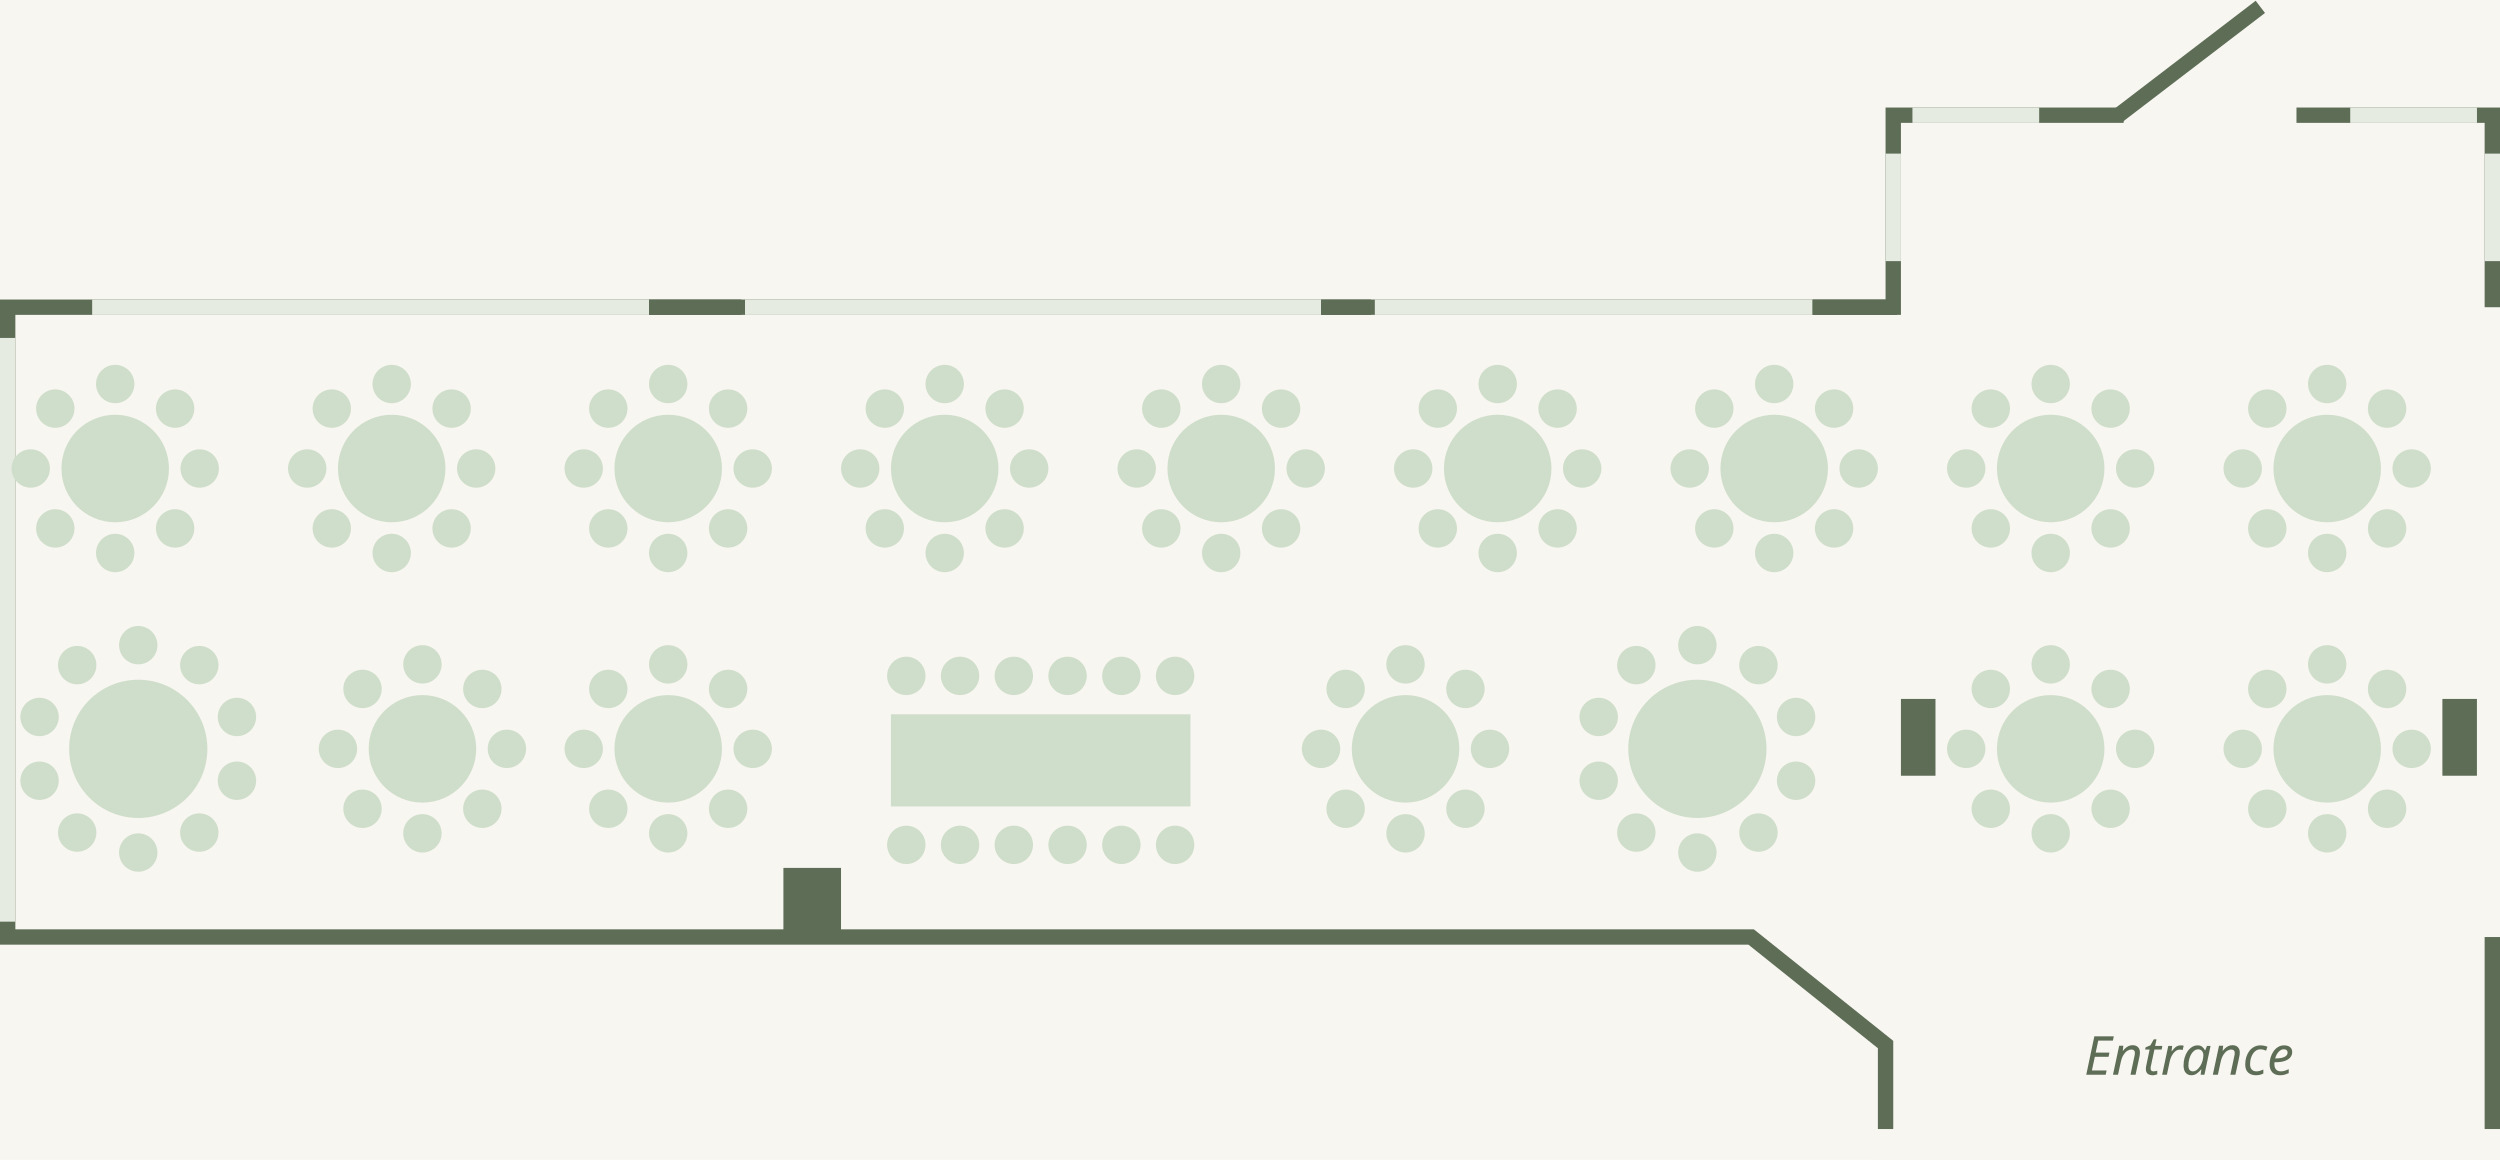
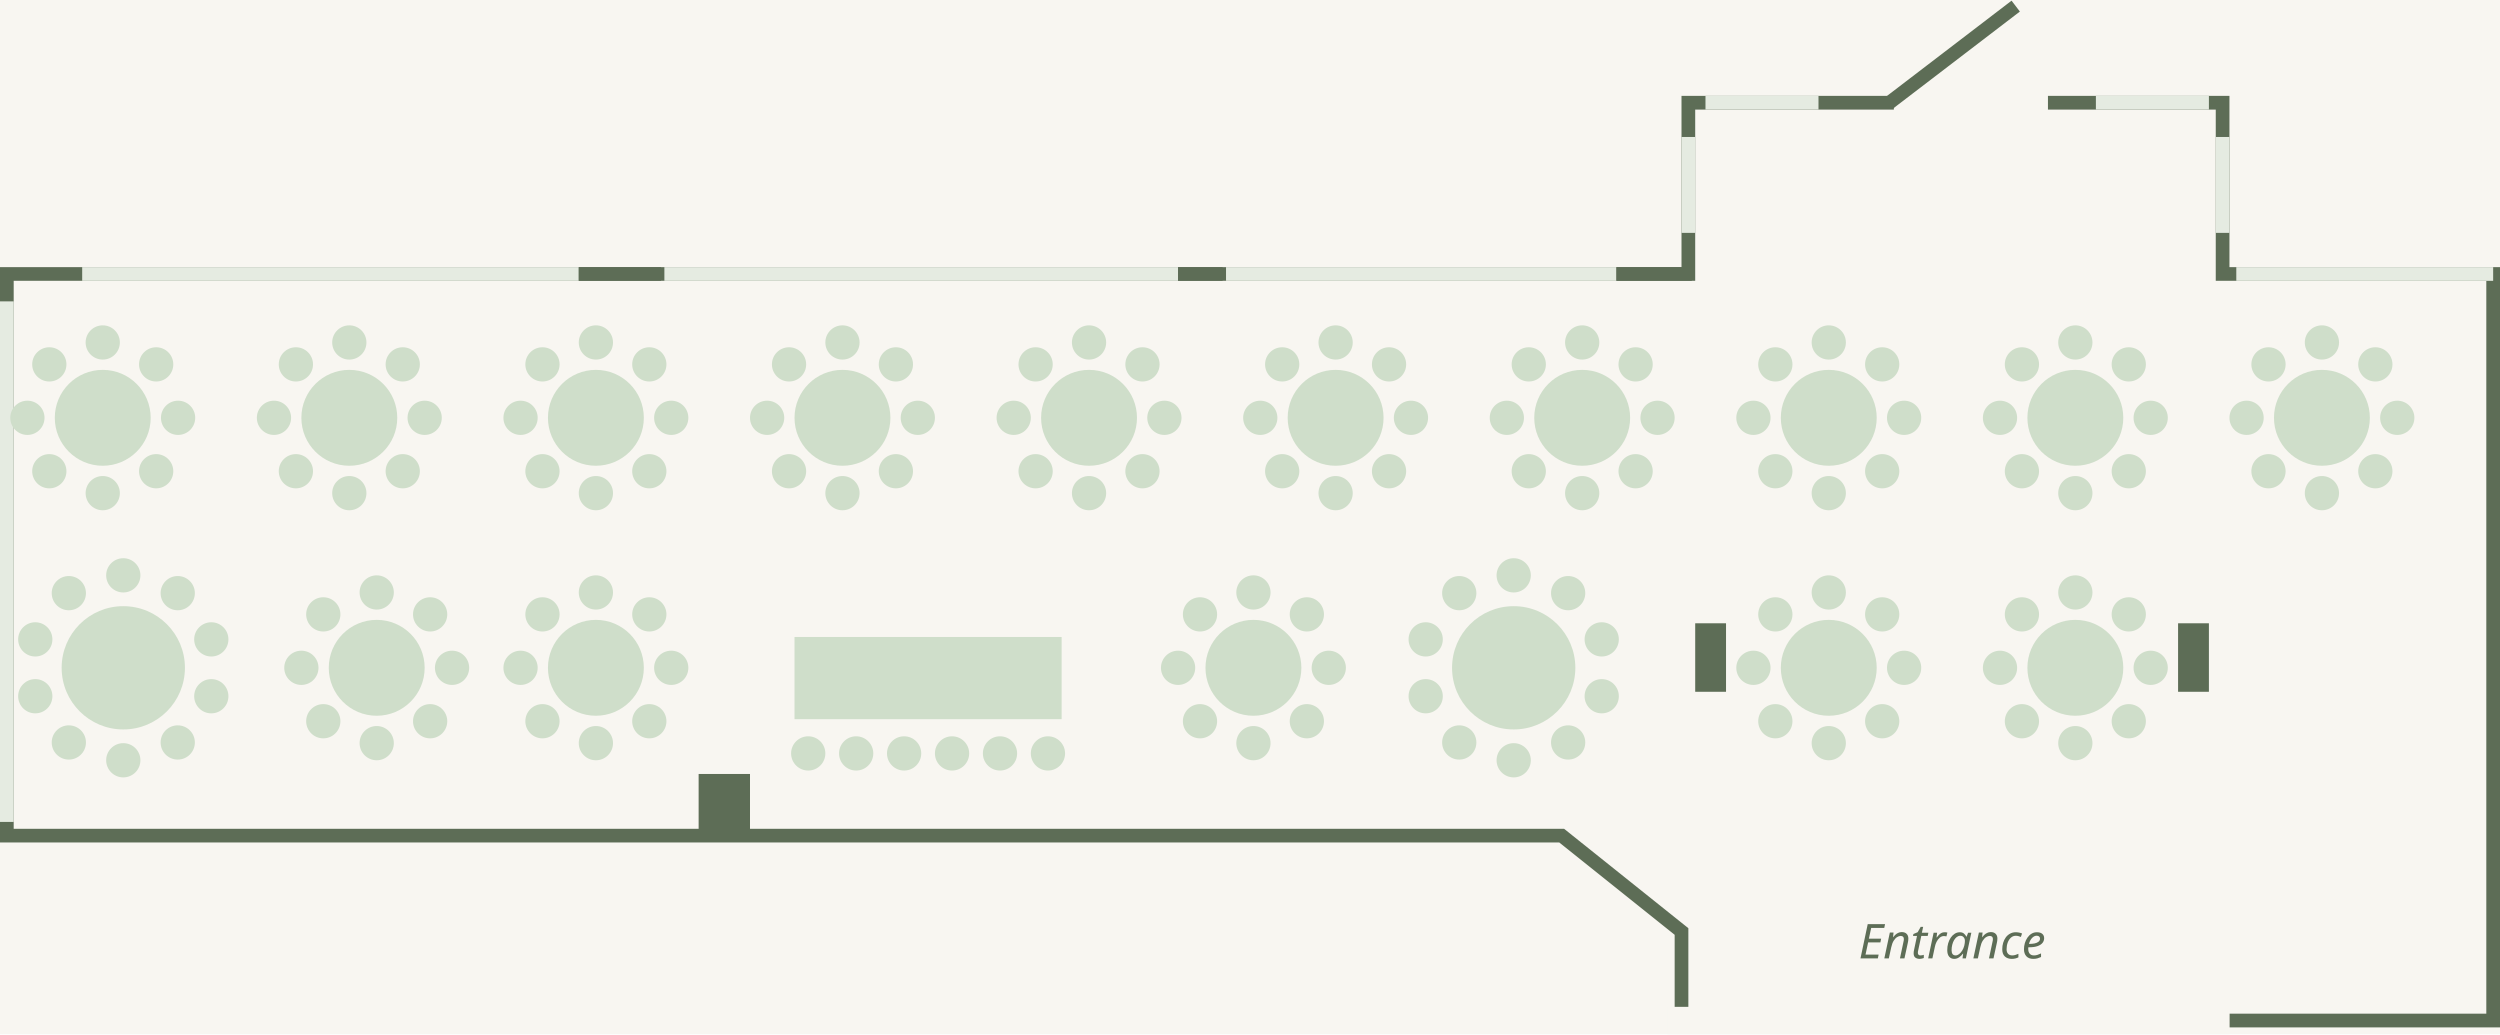
- <svg xmlns="http://www.w3.org/2000/svg" width="651" height="302" viewBox="0 0 651 302">
+ <svg xmlns="http://www.w3.org/2000/svg" width="730" height="302" viewBox="0 0 730 302">
  <rect width="100%" height="100%" fill="#F8F6F1" />
-   <path d="M 2,80 H 493 V 30 H 649 V 80 298 H 491 V 272 L 456,244 H 2 Z" fill="none" stroke="#5D6D56" stroke-width="4" stroke-linejoin="miter" />
+   <path d="M 2,80 H 493 V 30 H 649 V 80 H 728 V 298 H 491 V 272 L 456,244 H 2 Z" fill="none" stroke="#5D6D56" stroke-width="4" stroke-linejoin="miter" />
  <rect x="0" y="88" width="4" height="152" fill="#E5EBE1" />
  <rect x="24" y="78" width="145" height="4" fill="#E5EBE1" />
  <rect x="169" y="78" width="24" height="4" fill="#5D6D56" />
  <rect x="194" y="78" width="150" height="4" fill="#E5EBE1" />
  <rect x="344" y="78" width="13" height="4" fill="#5D6D56" />
  <rect x="358" y="78" width="114" height="4" fill="#E5EBE1" />
  <rect x="472" y="78" width="22" height="4" fill="#5D6D56" />
  <rect x="498" y="28" width="33" height="4" fill="#E5EBE1" />
  <rect x="553" y="27" width="45" height="6" fill="#F8F6F1" />
  <rect x="612" y="28" width="33" height="4" fill="#E5EBE1" />
  <rect x="647" y="40" width="4" height="28" fill="#E5EBE1" />
  <rect x="491" y="40" width="4" height="28" fill="#E5EBE1" />
+   <rect x="653" y="78" width="75" height="4" fill="#E5EBE1" />
  <rect x="204" y="226" width="15" height="17" fill="#5D6D56" />
  <rect x="495" y="182" width="9" height="20" fill="#5D6D56" />
  <rect x="636" y="182" width="9" height="20" fill="#5D6D56" />
  <line x1="553" y1="29" x2="587" y2="3" stroke="#5D6D56" stroke-width="4" stroke-linecap="square" />
  <g class="round-table" id="top-round-table-1">
    <circle id="table-1-seat-1" cx="30.0" cy="100.0" r="5" fill="#CFDECA" stroke="none" stroke-width="0" />
    <circle id="table-1-seat-2" cx="45.6" cy="106.4" r="5" fill="#CFDECA" stroke="none" stroke-width="0" />
    <circle id="table-1-seat-3" cx="52.0" cy="122.0" r="5" fill="#CFDECA" stroke="none" stroke-width="0" />
    <circle id="table-1-seat-4" cx="45.6" cy="137.6" r="5" fill="#CFDECA" stroke="none" stroke-width="0" />
    <circle id="table-1-seat-5" cx="30.0" cy="144.0" r="5" fill="#CFDECA" stroke="none" stroke-width="0" />
    <circle id="table-1-seat-6" cx="14.4" cy="137.6" r="5" fill="#CFDECA" stroke="none" stroke-width="0" />
    <circle id="table-1-seat-7" cx="8.0" cy="122.0" r="5" fill="#CFDECA" stroke="none" stroke-width="0" />
    <circle id="table-1-seat-8" cx="14.4" cy="106.4" r="5" fill="#CFDECA" stroke="none" stroke-width="0" />
    <circle cx="30.0" cy="122.0" r="14" fill="#CFDECA" stroke="none" stroke-width="0" />
  </g>
-   <g class="round-table" id="top-round-table-2">
-     <circle id="table-2-seat-1" cx="102" cy="100" r="5" fill="#CFDECA" stroke="none" stroke-width="0" />
-     <circle id="table-2-seat-2" cx="117.6" cy="106.4" r="5" fill="#CFDECA" stroke="none" stroke-width="0" />
-     <circle id="table-2-seat-3" cx="124" cy="122" r="5" fill="#CFDECA" stroke="none" stroke-width="0" />
-     <circle id="table-2-seat-4" cx="117.6" cy="137.6" r="5" fill="#CFDECA" stroke="none" stroke-width="0" />
-     <circle id="table-2-seat-5" cx="102" cy="144" r="5" fill="#CFDECA" stroke="none" stroke-width="0" />
-     <circle id="table-2-seat-6" cx="86.4" cy="137.6" r="5" fill="#CFDECA" stroke="none" stroke-width="0" />
-     <circle id="table-2-seat-7" cx="80" cy="122" r="5" fill="#CFDECA" stroke="none" stroke-width="0" />
-     <circle id="table-2-seat-8" cx="86.4" cy="106.4" r="5" fill="#CFDECA" stroke="none" stroke-width="0" />
+   <g class="round-table" id="top-round-table-3">
+     <circle id="table-3-seat-1" cx="102" cy="100" r="5" fill="#CFDECA" stroke="none" stroke-width="0" />
+     <circle id="table-3-seat-2" cx="117.6" cy="106.4" r="5" fill="#CFDECA" stroke="none" stroke-width="0" />
+     <circle id="table-3-seat-3" cx="124" cy="122" r="5" fill="#CFDECA" stroke="none" stroke-width="0" />
+     <circle id="table-3-seat-4" cx="117.6" cy="137.6" r="5" fill="#CFDECA" stroke="none" stroke-width="0" />
+     <circle id="table-3-seat-5" cx="102" cy="144" r="5" fill="#CFDECA" stroke="none" stroke-width="0" />
+     <circle id="table-3-seat-6" cx="86.4" cy="137.6" r="5" fill="#CFDECA" stroke="none" stroke-width="0" />
+     <circle id="table-3-seat-7" cx="80" cy="122" r="5" fill="#CFDECA" stroke="none" stroke-width="0" />
+     <circle id="table-3-seat-8" cx="86.4" cy="106.4" r="5" fill="#CFDECA" stroke="none" stroke-width="0" />
    <circle cx="102" cy="122" r="14" fill="#CFDECA" stroke="none" stroke-width="0" />
  </g>
-   <g class="round-table" id="top-round-table-3">
-     <circle id="table-3-seat-1" cx="174" cy="100" r="5" fill="#CFDECA" stroke="none" stroke-width="0" />
-     <circle id="table-3-seat-2" cx="189.6" cy="106.4" r="5" fill="#CFDECA" stroke="none" stroke-width="0" />
-     <circle id="table-3-seat-3" cx="196" cy="122" r="5" fill="#CFDECA" stroke="none" stroke-width="0" />
-     <circle id="table-3-seat-4" cx="189.6" cy="137.6" r="5" fill="#CFDECA" stroke="none" stroke-width="0" />
-     <circle id="table-3-seat-5" cx="174" cy="144" r="5" fill="#CFDECA" stroke="none" stroke-width="0" />
-     <circle id="table-3-seat-6" cx="158.4" cy="137.6" r="5" fill="#CFDECA" stroke="none" stroke-width="0" />
-     <circle id="table-3-seat-7" cx="152" cy="122" r="5" fill="#CFDECA" stroke="none" stroke-width="0" />
-     <circle id="table-3-seat-8" cx="158.4" cy="106.4" r="5" fill="#CFDECA" stroke="none" stroke-width="0" />
+   <g class="round-table" id="top-round-table-5">
+     <circle id="table-5-seat-1" cx="174" cy="100" r="5" fill="#CFDECA" stroke="none" stroke-width="0" />
+     <circle id="table-5-seat-2" cx="189.6" cy="106.4" r="5" fill="#CFDECA" stroke="none" stroke-width="0" />
+     <circle id="table-5-seat-3" cx="196" cy="122" r="5" fill="#CFDECA" stroke="none" stroke-width="0" />
+     <circle id="table-5-seat-4" cx="189.6" cy="137.6" r="5" fill="#CFDECA" stroke="none" stroke-width="0" />
+     <circle id="table-5-seat-5" cx="174" cy="144" r="5" fill="#CFDECA" stroke="none" stroke-width="0" />
+     <circle id="table-5-seat-6" cx="158.4" cy="137.6" r="5" fill="#CFDECA" stroke="none" stroke-width="0" />
+     <circle id="table-5-seat-7" cx="152" cy="122" r="5" fill="#CFDECA" stroke="none" stroke-width="0" />
+     <circle id="table-5-seat-8" cx="158.4" cy="106.4" r="5" fill="#CFDECA" stroke="none" stroke-width="0" />
    <circle cx="174" cy="122" r="14" fill="#CFDECA" stroke="none" stroke-width="0" />
  </g>
-   <g class="round-table" id="top-round-table-4">
-     <circle id="table-4-seat-1" cx="246" cy="100" r="5" fill="#CFDECA" stroke="none" stroke-width="0" />
-     <circle id="table-4-seat-2" cx="261.6" cy="106.4" r="5" fill="#CFDECA" stroke="none" stroke-width="0" />
-     <circle id="table-4-seat-3" cx="268" cy="122" r="5" fill="#CFDECA" stroke="none" stroke-width="0" />
-     <circle id="table-4-seat-4" cx="261.6" cy="137.6" r="5" fill="#CFDECA" stroke="none" stroke-width="0" />
-     <circle id="table-4-seat-5" cx="246" cy="144" r="5" fill="#CFDECA" stroke="none" stroke-width="0" />
-     <circle id="table-4-seat-6" cx="230.4" cy="137.6" r="5" fill="#CFDECA" stroke="none" stroke-width="0" />
-     <circle id="table-4-seat-7" cx="224" cy="122" r="5" fill="#CFDECA" stroke="none" stroke-width="0" />
-     <circle id="table-4-seat-8" cx="230.4" cy="106.4" r="5" fill="#CFDECA" stroke="none" stroke-width="0" />
+   <g class="round-table" id="top-round-table-7">
+     <circle id="table-7-seat-1" cx="246" cy="100" r="5" fill="#CFDECA" stroke="none" stroke-width="0" />
+     <circle id="table-7-seat-2" cx="261.6" cy="106.4" r="5" fill="#CFDECA" stroke="none" stroke-width="0" />
+     <circle id="table-7-seat-3" cx="268" cy="122" r="5" fill="#CFDECA" stroke="none" stroke-width="0" />
+     <circle id="table-7-seat-4" cx="261.6" cy="137.6" r="5" fill="#CFDECA" stroke="none" stroke-width="0" />
+     <circle id="table-7-seat-5" cx="246" cy="144" r="5" fill="#CFDECA" stroke="none" stroke-width="0" />
+     <circle id="table-7-seat-6" cx="230.4" cy="137.6" r="5" fill="#CFDECA" stroke="none" stroke-width="0" />
+     <circle id="table-7-seat-7" cx="224" cy="122" r="5" fill="#CFDECA" stroke="none" stroke-width="0" />
+     <circle id="table-7-seat-8" cx="230.4" cy="106.4" r="5" fill="#CFDECA" stroke="none" stroke-width="0" />
    <circle cx="246" cy="122" r="14" fill="#CFDECA" stroke="none" stroke-width="0" />
  </g>
-   <g class="round-table" id="top-round-table-5">
-     <circle id="table-5-seat-1" cx="318" cy="100" r="5" fill="#CFDECA" stroke="none" stroke-width="0" />
-     <circle id="table-5-seat-2" cx="333.6" cy="106.4" r="5" fill="#CFDECA" stroke="none" stroke-width="0" />
-     <circle id="table-5-seat-3" cx="340" cy="122" r="5" fill="#CFDECA" stroke="none" stroke-width="0" />
-     <circle id="table-5-seat-4" cx="333.6" cy="137.6" r="5" fill="#CFDECA" stroke="none" stroke-width="0" />
-     <circle id="table-5-seat-5" cx="318" cy="144" r="5" fill="#CFDECA" stroke="none" stroke-width="0" />
-     <circle id="table-5-seat-6" cx="302.4" cy="137.6" r="5" fill="#CFDECA" stroke="none" stroke-width="0" />
-     <circle id="table-5-seat-7" cx="296" cy="122" r="5" fill="#CFDECA" stroke="none" stroke-width="0" />
-     <circle id="table-5-seat-8" cx="302.4" cy="106.4" r="5" fill="#CFDECA" stroke="none" stroke-width="0" />
+   <g class="round-table" id="top-round-table-8">
+     <circle id="table-8-seat-1" cx="318" cy="100" r="5" fill="#CFDECA" stroke="none" stroke-width="0" />
+     <circle id="table-8-seat-2" cx="333.6" cy="106.4" r="5" fill="#CFDECA" stroke="none" stroke-width="0" />
+     <circle id="table-8-seat-3" cx="340" cy="122" r="5" fill="#CFDECA" stroke="none" stroke-width="0" />
+     <circle id="table-8-seat-4" cx="333.6" cy="137.6" r="5" fill="#CFDECA" stroke="none" stroke-width="0" />
+     <circle id="table-8-seat-5" cx="318" cy="144" r="5" fill="#CFDECA" stroke="none" stroke-width="0" />
+     <circle id="table-8-seat-6" cx="302.4" cy="137.6" r="5" fill="#CFDECA" stroke="none" stroke-width="0" />
+     <circle id="table-8-seat-7" cx="296" cy="122" r="5" fill="#CFDECA" stroke="none" stroke-width="0" />
+     <circle id="table-8-seat-8" cx="302.4" cy="106.4" r="5" fill="#CFDECA" stroke="none" stroke-width="0" />
    <circle cx="318" cy="122" r="14" fill="#CFDECA" stroke="none" stroke-width="0" />
  </g>
-   <g class="round-table" id="top-round-table-6">
-     <circle id="table-6-seat-1" cx="390" cy="100" r="5" fill="#CFDECA" stroke="none" stroke-width="0" />
-     <circle id="table-6-seat-2" cx="405.6" cy="106.4" r="5" fill="#CFDECA" stroke="none" stroke-width="0" />
-     <circle id="table-6-seat-3" cx="412" cy="122" r="5" fill="#CFDECA" stroke="none" stroke-width="0" />
-     <circle id="table-6-seat-4" cx="405.6" cy="137.6" r="5" fill="#CFDECA" stroke="none" stroke-width="0" />
-     <circle id="table-6-seat-5" cx="390" cy="144" r="5" fill="#CFDECA" stroke="none" stroke-width="0" />
-     <circle id="table-6-seat-6" cx="374.4" cy="137.6" r="5" fill="#CFDECA" stroke="none" stroke-width="0" />
-     <circle id="table-6-seat-7" cx="368" cy="122" r="5" fill="#CFDECA" stroke="none" stroke-width="0" />
-     <circle id="table-6-seat-8" cx="374.4" cy="106.4" r="5" fill="#CFDECA" stroke="none" stroke-width="0" />
+   <g class="round-table" id="top-round-table-10">
+     <circle id="table-10-seat-1" cx="390" cy="100" r="5" fill="#CFDECA" stroke="none" stroke-width="0" />
+     <circle id="table-10-seat-2" cx="405.6" cy="106.4" r="5" fill="#CFDECA" stroke="none" stroke-width="0" />
+     <circle id="table-10-seat-3" cx="412" cy="122" r="5" fill="#CFDECA" stroke="none" stroke-width="0" />
+     <circle id="table-10-seat-4" cx="405.6" cy="137.6" r="5" fill="#CFDECA" stroke="none" stroke-width="0" />
+     <circle id="table-10-seat-5" cx="390" cy="144" r="5" fill="#CFDECA" stroke="none" stroke-width="0" />
+     <circle id="table-10-seat-6" cx="374.4" cy="137.6" r="5" fill="#CFDECA" stroke="none" stroke-width="0" />
+     <circle id="table-10-seat-7" cx="368" cy="122" r="5" fill="#CFDECA" stroke="none" stroke-width="0" />
+     <circle id="table-10-seat-8" cx="374.4" cy="106.4" r="5" fill="#CFDECA" stroke="none" stroke-width="0" />
    <circle cx="390" cy="122" r="14" fill="#CFDECA" stroke="none" stroke-width="0" />
  </g>
-   <g class="round-table" id="top-round-table-7">
-     <circle id="table-7-seat-1" cx="462" cy="100" r="5" fill="#CFDECA" stroke="none" stroke-width="0" />
-     <circle id="table-7-seat-2" cx="477.6" cy="106.4" r="5" fill="#CFDECA" stroke="none" stroke-width="0" />
-     <circle id="table-7-seat-3" cx="484" cy="122" r="5" fill="#CFDECA" stroke="none" stroke-width="0" />
-     <circle id="table-7-seat-4" cx="477.6" cy="137.6" r="5" fill="#CFDECA" stroke="none" stroke-width="0" />
-     <circle id="table-7-seat-5" cx="462" cy="144" r="5" fill="#CFDECA" stroke="none" stroke-width="0" />
-     <circle id="table-7-seat-6" cx="446.4" cy="137.6" r="5" fill="#CFDECA" stroke="none" stroke-width="0" />
-     <circle id="table-7-seat-7" cx="440" cy="122" r="5" fill="#CFDECA" stroke="none" stroke-width="0" />
-     <circle id="table-7-seat-8" cx="446.4" cy="106.4" r="5" fill="#CFDECA" stroke="none" stroke-width="0" />
+   <g class="round-table" id="top-round-table-12">
+     <circle id="table-12-seat-1" cx="462" cy="100" r="5" fill="#CFDECA" stroke="none" stroke-width="0" />
+     <circle id="table-12-seat-2" cx="477.6" cy="106.4" r="5" fill="#CFDECA" stroke="none" stroke-width="0" />
+     <circle id="table-12-seat-3" cx="484" cy="122" r="5" fill="#CFDECA" stroke="none" stroke-width="0" />
+     <circle id="table-12-seat-4" cx="477.6" cy="137.6" r="5" fill="#CFDECA" stroke="none" stroke-width="0" />
+     <circle id="table-12-seat-5" cx="462" cy="144" r="5" fill="#CFDECA" stroke="none" stroke-width="0" />
+     <circle id="table-12-seat-6" cx="446.4" cy="137.6" r="5" fill="#CFDECA" stroke="none" stroke-width="0" />
+     <circle id="table-12-seat-7" cx="440" cy="122" r="5" fill="#CFDECA" stroke="none" stroke-width="0" />
+     <circle id="table-12-seat-8" cx="446.4" cy="106.4" r="5" fill="#CFDECA" stroke="none" stroke-width="0" />
    <circle cx="462" cy="122" r="14" fill="#CFDECA" stroke="none" stroke-width="0" />
  </g>
-   <g class="round-table" id="top-round-table-8">
-     <circle id="table-8-seat-1" cx="534" cy="100" r="5" fill="#CFDECA" stroke="none" stroke-width="0" />
-     <circle id="table-8-seat-2" cx="549.6" cy="106.4" r="5" fill="#CFDECA" stroke="none" stroke-width="0" />
-     <circle id="table-8-seat-3" cx="556" cy="122" r="5" fill="#CFDECA" stroke="none" stroke-width="0" />
-     <circle id="table-8-seat-4" cx="549.6" cy="137.6" r="5" fill="#CFDECA" stroke="none" stroke-width="0" />
-     <circle id="table-8-seat-5" cx="534" cy="144" r="5" fill="#CFDECA" stroke="none" stroke-width="0" />
-     <circle id="table-8-seat-6" cx="518.4" cy="137.6" r="5" fill="#CFDECA" stroke="none" stroke-width="0" />
-     <circle id="table-8-seat-7" cx="512" cy="122" r="5" fill="#CFDECA" stroke="none" stroke-width="0" />
-     <circle id="table-8-seat-8" cx="518.4" cy="106.4" r="5" fill="#CFDECA" stroke="none" stroke-width="0" />
+   <g class="round-table" id="top-round-table-14">
+     <circle id="table-14-seat-1" cx="534" cy="100" r="5" fill="#CFDECA" stroke="none" stroke-width="0" />
+     <circle id="table-14-seat-2" cx="549.6" cy="106.4" r="5" fill="#CFDECA" stroke="none" stroke-width="0" />
+     <circle id="table-14-seat-3" cx="556" cy="122" r="5" fill="#CFDECA" stroke="none" stroke-width="0" />
+     <circle id="table-14-seat-4" cx="549.6" cy="137.6" r="5" fill="#CFDECA" stroke="none" stroke-width="0" />
+     <circle id="table-14-seat-5" cx="534" cy="144" r="5" fill="#CFDECA" stroke="none" stroke-width="0" />
+     <circle id="table-14-seat-6" cx="518.4" cy="137.6" r="5" fill="#CFDECA" stroke="none" stroke-width="0" />
+     <circle id="table-14-seat-7" cx="512" cy="122" r="5" fill="#CFDECA" stroke="none" stroke-width="0" />
+     <circle id="table-14-seat-8" cx="518.4" cy="106.4" r="5" fill="#CFDECA" stroke="none" stroke-width="0" />
    <circle cx="534" cy="122" r="14" fill="#CFDECA" stroke="none" stroke-width="0" />
  </g>
-   <g class="round-table" id="top-round-table-9">
-     <circle id="table-9-seat-1" cx="606" cy="100" r="5" fill="#CFDECA" stroke="none" stroke-width="0" />
-     <circle id="table-9-seat-2" cx="621.6" cy="106.4" r="5" fill="#CFDECA" stroke="none" stroke-width="0" />
-     <circle id="table-9-seat-3" cx="628" cy="122" r="5" fill="#CFDECA" stroke="none" stroke-width="0" />
-     <circle id="table-9-seat-4" cx="621.6" cy="137.6" r="5" fill="#CFDECA" stroke="none" stroke-width="0" />
-     <circle id="table-9-seat-5" cx="606" cy="144" r="5" fill="#CFDECA" stroke="none" stroke-width="0" />
-     <circle id="table-9-seat-6" cx="590.4" cy="137.6" r="5" fill="#CFDECA" stroke="none" stroke-width="0" />
-     <circle id="table-9-seat-7" cx="584" cy="122" r="5" fill="#CFDECA" stroke="none" stroke-width="0" />
-     <circle id="table-9-seat-8" cx="590.4" cy="106.4" r="5" fill="#CFDECA" stroke="none" stroke-width="0" />
+   <g class="round-table" id="top-round-table-16">
+     <circle id="table-16-seat-1" cx="606" cy="100" r="5" fill="#CFDECA" stroke="none" stroke-width="0" />
+     <circle id="table-16-seat-2" cx="621.6" cy="106.4" r="5" fill="#CFDECA" stroke="none" stroke-width="0" />
+     <circle id="table-16-seat-3" cx="628" cy="122" r="5" fill="#CFDECA" stroke="none" stroke-width="0" />
+     <circle id="table-16-seat-4" cx="621.6" cy="137.6" r="5" fill="#CFDECA" stroke="none" stroke-width="0" />
+     <circle id="table-16-seat-5" cx="606" cy="144" r="5" fill="#CFDECA" stroke="none" stroke-width="0" />
+     <circle id="table-16-seat-6" cx="590.4" cy="137.6" r="5" fill="#CFDECA" stroke="none" stroke-width="0" />
+     <circle id="table-16-seat-7" cx="584" cy="122" r="5" fill="#CFDECA" stroke="none" stroke-width="0" />
+     <circle id="table-16-seat-8" cx="590.4" cy="106.4" r="5" fill="#CFDECA" stroke="none" stroke-width="0" />
    <circle cx="606" cy="122" r="14" fill="#CFDECA" stroke="none" stroke-width="0" />
  </g>
-   <g class="round-table" id="bottom-large-round-table-1">
-     <circle id="table-10-seat-1" cx="36" cy="168" r="5" fill="#CFDECA" stroke="none" stroke-width="0" />
-     <circle id="table-10-seat-2" cx="51.9" cy="173.2" r="5" fill="#CFDECA" stroke="none" stroke-width="0" />
-     <circle id="table-10-seat-3" cx="61.7" cy="186.7" r="5" fill="#CFDECA" stroke="none" stroke-width="0" />
-     <circle id="table-10-seat-4" cx="61.7" cy="203.3" r="5" fill="#CFDECA" stroke="none" stroke-width="0" />
-     <circle id="table-10-seat-5" cx="51.9" cy="216.8" r="5" fill="#CFDECA" stroke="none" stroke-width="0" />
-     <circle id="table-10-seat-6" cx="36" cy="222" r="5" fill="#CFDECA" stroke="none" stroke-width="0" />
-     <circle id="table-10-seat-7" cx="20.1" cy="216.8" r="5" fill="#CFDECA" stroke="none" stroke-width="0" />
-     <circle id="table-10-seat-8" cx="10.3" cy="203.3" r="5" fill="#CFDECA" stroke="none" stroke-width="0" />
-     <circle id="table-10-seat-9" cx="10.3" cy="186.7" r="5" fill="#CFDECA" stroke="none" stroke-width="0" />
-     <circle id="table-10-seat-10" cx="20.1" cy="173.2" r="5" fill="#CFDECA" stroke="none" stroke-width="0" />
+   <g class="round-table" id="top-round-table-17">
+     <circle id="table-17-seat-1" cx="678" cy="100" r="5" fill="#CFDECA" stroke="none" stroke-width="0" />
+     <circle id="table-17-seat-2" cx="693.6" cy="106.4" r="5" fill="#CFDECA" stroke="none" stroke-width="0" />
+     <circle id="table-17-seat-3" cx="700" cy="122" r="5" fill="#CFDECA" stroke="none" stroke-width="0" />
+     <circle id="table-17-seat-4" cx="693.6" cy="137.6" r="5" fill="#CFDECA" stroke="none" stroke-width="0" />
+     <circle id="table-17-seat-5" cx="678" cy="144" r="5" fill="#CFDECA" stroke="none" stroke-width="0" />
+     <circle id="table-17-seat-6" cx="662.4" cy="137.6" r="5" fill="#CFDECA" stroke="none" stroke-width="0" />
+     <circle id="table-17-seat-7" cx="656" cy="122" r="5" fill="#CFDECA" stroke="none" stroke-width="0" />
+     <circle id="table-17-seat-8" cx="662.4" cy="106.4" r="5" fill="#CFDECA" stroke="none" stroke-width="0" />
+     <circle cx="678" cy="122" r="14" fill="#CFDECA" stroke="none" stroke-width="0" />
+   </g>
+   <g class="round-table" id="bottom-large-round-table-2">
+     <circle id="table-2-seat-1" cx="36" cy="168" r="5" fill="#CFDECA" stroke="none" stroke-width="0" />
+     <circle id="table-2-seat-2" cx="51.9" cy="173.2" r="5" fill="#CFDECA" stroke="none" stroke-width="0" />
+     <circle id="table-2-seat-3" cx="61.7" cy="186.7" r="5" fill="#CFDECA" stroke="none" stroke-width="0" />
+     <circle id="table-2-seat-4" cx="61.7" cy="203.3" r="5" fill="#CFDECA" stroke="none" stroke-width="0" />
+     <circle id="table-2-seat-5" cx="51.9" cy="216.8" r="5" fill="#CFDECA" stroke="none" stroke-width="0" />
+     <circle id="table-2-seat-6" cx="36" cy="222" r="5" fill="#CFDECA" stroke="none" stroke-width="0" />
+     <circle id="table-2-seat-7" cx="20.1" cy="216.8" r="5" fill="#CFDECA" stroke="none" stroke-width="0" />
+     <circle id="table-2-seat-8" cx="10.3" cy="203.3" r="5" fill="#CFDECA" stroke="none" stroke-width="0" />
+     <circle id="table-2-seat-9" cx="10.3" cy="186.7" r="5" fill="#CFDECA" stroke="none" stroke-width="0" />
+     <circle id="table-2-seat-10" cx="20.1" cy="173.2" r="5" fill="#CFDECA" stroke="none" stroke-width="0" />
    <circle cx="36" cy="195" r="18" fill="#CFDECA" stroke="none" stroke-width="0" />
  </g>
-   <g class="round-table" id="bottom-small-round-table-2">
-     <circle id="table-11-seat-1" cx="110" cy="173" r="5" fill="#CFDECA" stroke="none" stroke-width="0" />
-     <circle id="table-11-seat-2" cx="125.6" cy="179.4" r="5" fill="#CFDECA" stroke="none" stroke-width="0" />
-     <circle id="table-11-seat-3" cx="132" cy="195" r="5" fill="#CFDECA" stroke="none" stroke-width="0" />
-     <circle id="table-11-seat-4" cx="125.6" cy="210.6" r="5" fill="#CFDECA" stroke="none" stroke-width="0" />
-     <circle id="table-11-seat-5" cx="110" cy="217" r="5" fill="#CFDECA" stroke="none" stroke-width="0" />
-     <circle id="table-11-seat-6" cx="94.4" cy="210.6" r="5" fill="#CFDECA" stroke="none" stroke-width="0" />
-     <circle id="table-11-seat-7" cx="88" cy="195" r="5" fill="#CFDECA" stroke="none" stroke-width="0" />
-     <circle id="table-11-seat-8" cx="94.4" cy="179.4" r="5" fill="#CFDECA" stroke="none" stroke-width="0" />
+   <g class="round-table" id="bottom-small-round-table-4">
+     <circle id="table-4-seat-1" cx="110" cy="173" r="5" fill="#CFDECA" stroke="none" stroke-width="0" />
+     <circle id="table-4-seat-2" cx="125.6" cy="179.4" r="5" fill="#CFDECA" stroke="none" stroke-width="0" />
+     <circle id="table-4-seat-3" cx="132" cy="195" r="5" fill="#CFDECA" stroke="none" stroke-width="0" />
+     <circle id="table-4-seat-4" cx="125.6" cy="210.6" r="5" fill="#CFDECA" stroke="none" stroke-width="0" />
+     <circle id="table-4-seat-5" cx="110" cy="217" r="5" fill="#CFDECA" stroke="none" stroke-width="0" />
+     <circle id="table-4-seat-6" cx="94.4" cy="210.6" r="5" fill="#CFDECA" stroke="none" stroke-width="0" />
+     <circle id="table-4-seat-7" cx="88" cy="195" r="5" fill="#CFDECA" stroke="none" stroke-width="0" />
+     <circle id="table-4-seat-8" cx="94.4" cy="179.4" r="5" fill="#CFDECA" stroke="none" stroke-width="0" />
    <circle cx="110" cy="195" r="14" fill="#CFDECA" stroke="none" stroke-width="0" />
  </g>
-   <g class="round-table" id="bottom-small-round-table-3">
-     <circle id="table-12-seat-1" cx="174" cy="173" r="5" fill="#CFDECA" stroke="none" stroke-width="0" />
-     <circle id="table-12-seat-2" cx="189.6" cy="179.4" r="5" fill="#CFDECA" stroke="none" stroke-width="0" />
-     <circle id="table-12-seat-3" cx="196" cy="195" r="5" fill="#CFDECA" stroke="none" stroke-width="0" />
-     <circle id="table-12-seat-4" cx="189.6" cy="210.6" r="5" fill="#CFDECA" stroke="none" stroke-width="0" />
-     <circle id="table-12-seat-5" cx="174" cy="217" r="5" fill="#CFDECA" stroke="none" stroke-width="0" />
-     <circle id="table-12-seat-6" cx="158.4" cy="210.6" r="5" fill="#CFDECA" stroke="none" stroke-width="0" />
-     <circle id="table-12-seat-7" cx="152" cy="195" r="5" fill="#CFDECA" stroke="none" stroke-width="0" />
-     <circle id="table-12-seat-8" cx="158.4" cy="179.4" r="5" fill="#CFDECA" stroke="none" stroke-width="0" />
+   <g class="round-table" id="bottom-small-round-table-6">
+     <circle id="table-6-seat-1" cx="174" cy="173" r="5" fill="#CFDECA" stroke="none" stroke-width="0" />
+     <circle id="table-6-seat-2" cx="189.6" cy="179.4" r="5" fill="#CFDECA" stroke="none" stroke-width="0" />
+     <circle id="table-6-seat-3" cx="196" cy="195" r="5" fill="#CFDECA" stroke="none" stroke-width="0" />
+     <circle id="table-6-seat-4" cx="189.6" cy="210.6" r="5" fill="#CFDECA" stroke="none" stroke-width="0" />
+     <circle id="table-6-seat-5" cx="174" cy="217" r="5" fill="#CFDECA" stroke="none" stroke-width="0" />
+     <circle id="table-6-seat-6" cx="158.4" cy="210.6" r="5" fill="#CFDECA" stroke="none" stroke-width="0" />
+     <circle id="table-6-seat-7" cx="152" cy="195" r="5" fill="#CFDECA" stroke="none" stroke-width="0" />
+     <circle id="table-6-seat-8" cx="158.4" cy="179.4" r="5" fill="#CFDECA" stroke="none" stroke-width="0" />
    <circle cx="174" cy="195" r="14" fill="#CFDECA" stroke="none" stroke-width="0" />
  </g>
-   <g class="round-table" id="bottom-small-round-table-4">
-     <circle id="table-13-seat-1" cx="366" cy="173" r="5" fill="#CFDECA" stroke="none" stroke-width="0" />
-     <circle id="table-13-seat-2" cx="381.6" cy="179.4" r="5" fill="#CFDECA" stroke="none" stroke-width="0" />
-     <circle id="table-13-seat-3" cx="388" cy="195" r="5" fill="#CFDECA" stroke="none" stroke-width="0" />
-     <circle id="table-13-seat-4" cx="381.6" cy="210.6" r="5" fill="#CFDECA" stroke="none" stroke-width="0" />
-     <circle id="table-13-seat-5" cx="366" cy="217" r="5" fill="#CFDECA" stroke="none" stroke-width="0" />
-     <circle id="table-13-seat-6" cx="350.4" cy="210.6" r="5" fill="#CFDECA" stroke="none" stroke-width="0" />
-     <circle id="table-13-seat-7" cx="344" cy="195" r="5" fill="#CFDECA" stroke="none" stroke-width="0" />
-     <circle id="table-13-seat-8" cx="350.4" cy="179.4" r="5" fill="#CFDECA" stroke="none" stroke-width="0" />
+   <g class="round-table" id="bottom-small-round-table-9">
+     <circle id="table-9-seat-1" cx="366" cy="173" r="5" fill="#CFDECA" stroke="none" stroke-width="0" />
+     <circle id="table-9-seat-2" cx="381.6" cy="179.4" r="5" fill="#CFDECA" stroke="none" stroke-width="0" />
+     <circle id="table-9-seat-3" cx="388" cy="195" r="5" fill="#CFDECA" stroke="none" stroke-width="0" />
+     <circle id="table-9-seat-4" cx="381.6" cy="210.6" r="5" fill="#CFDECA" stroke="none" stroke-width="0" />
+     <circle id="table-9-seat-5" cx="366" cy="217" r="5" fill="#CFDECA" stroke="none" stroke-width="0" />
+     <circle id="table-9-seat-6" cx="350.4" cy="210.6" r="5" fill="#CFDECA" stroke="none" stroke-width="0" />
+     <circle id="table-9-seat-7" cx="344" cy="195" r="5" fill="#CFDECA" stroke="none" stroke-width="0" />
+     <circle id="table-9-seat-8" cx="350.4" cy="179.4" r="5" fill="#CFDECA" stroke="none" stroke-width="0" />
    <circle cx="366" cy="195" r="14" fill="#CFDECA" stroke="none" stroke-width="0" />
  </g>
-   <g class="round-table" id="bottom-large-round-table-5">
-     <circle id="table-14-seat-1" cx="442" cy="168" r="5" fill="#CFDECA" stroke="none" stroke-width="0" />
-     <circle id="table-14-seat-2" cx="457.9" cy="173.2" r="5" fill="#CFDECA" stroke="none" stroke-width="0" />
-     <circle id="table-14-seat-3" cx="467.7" cy="186.7" r="5" fill="#CFDECA" stroke="none" stroke-width="0" />
-     <circle id="table-14-seat-4" cx="467.7" cy="203.3" r="5" fill="#CFDECA" stroke="none" stroke-width="0" />
-     <circle id="table-14-seat-5" cx="457.9" cy="216.8" r="5" fill="#CFDECA" stroke="none" stroke-width="0" />
-     <circle id="table-14-seat-6" cx="442" cy="222" r="5" fill="#CFDECA" stroke="none" stroke-width="0" />
-     <circle id="table-14-seat-7" cx="426.1" cy="216.8" r="5" fill="#CFDECA" stroke="none" stroke-width="0" />
-     <circle id="table-14-seat-8" cx="416.3" cy="203.3" r="5" fill="#CFDECA" stroke="none" stroke-width="0" />
-     <circle id="table-14-seat-9" cx="416.3" cy="186.7" r="5" fill="#CFDECA" stroke="none" stroke-width="0" />
-     <circle id="table-14-seat-10" cx="426.1" cy="173.2" r="5" fill="#CFDECA" stroke="none" stroke-width="0" />
+   <g class="round-table" id="bottom-large-round-table-11">
+     <circle id="table-11-seat-1" cx="442" cy="168" r="5" fill="#CFDECA" stroke="none" stroke-width="0" />
+     <circle id="table-11-seat-2" cx="457.9" cy="173.2" r="5" fill="#CFDECA" stroke="none" stroke-width="0" />
+     <circle id="table-11-seat-3" cx="467.7" cy="186.7" r="5" fill="#CFDECA" stroke="none" stroke-width="0" />
+     <circle id="table-11-seat-4" cx="467.7" cy="203.3" r="5" fill="#CFDECA" stroke="none" stroke-width="0" />
+     <circle id="table-11-seat-5" cx="457.9" cy="216.8" r="5" fill="#CFDECA" stroke="none" stroke-width="0" />
+     <circle id="table-11-seat-6" cx="442" cy="222" r="5" fill="#CFDECA" stroke="none" stroke-width="0" />
+     <circle id="table-11-seat-7" cx="426.1" cy="216.8" r="5" fill="#CFDECA" stroke="none" stroke-width="0" />
+     <circle id="table-11-seat-8" cx="416.3" cy="203.3" r="5" fill="#CFDECA" stroke="none" stroke-width="0" />
+     <circle id="table-11-seat-9" cx="416.3" cy="186.7" r="5" fill="#CFDECA" stroke="none" stroke-width="0" />
+     <circle id="table-11-seat-10" cx="426.1" cy="173.2" r="5" fill="#CFDECA" stroke="none" stroke-width="0" />
    <circle cx="442" cy="195" r="18" fill="#CFDECA" stroke="none" stroke-width="0" />
  </g>
-   <g class="round-table" id="bottom-small-round-table-6">
-     <circle id="table-15-seat-1" cx="534" cy="173" r="5" fill="#CFDECA" stroke="none" stroke-width="0" />
-     <circle id="table-15-seat-2" cx="549.6" cy="179.4" r="5" fill="#CFDECA" stroke="none" stroke-width="0" />
-     <circle id="table-15-seat-3" cx="556" cy="195" r="5" fill="#CFDECA" stroke="none" stroke-width="0" />
-     <circle id="table-15-seat-4" cx="549.6" cy="210.6" r="5" fill="#CFDECA" stroke="none" stroke-width="0" />
-     <circle id="table-15-seat-5" cx="534" cy="217" r="5" fill="#CFDECA" stroke="none" stroke-width="0" />
-     <circle id="table-15-seat-6" cx="518.4" cy="210.6" r="5" fill="#CFDECA" stroke="none" stroke-width="0" />
-     <circle id="table-15-seat-7" cx="512" cy="195" r="5" fill="#CFDECA" stroke="none" stroke-width="0" />
-     <circle id="table-15-seat-8" cx="518.4" cy="179.4" r="5" fill="#CFDECA" stroke="none" stroke-width="0" />
+   <g class="round-table" id="bottom-small-round-table-13">
+     <circle id="table-13-seat-1" cx="534" cy="173" r="5" fill="#CFDECA" stroke="none" stroke-width="0" />
+     <circle id="table-13-seat-2" cx="549.6" cy="179.4" r="5" fill="#CFDECA" stroke="none" stroke-width="0" />
+     <circle id="table-13-seat-3" cx="556" cy="195" r="5" fill="#CFDECA" stroke="none" stroke-width="0" />
+     <circle id="table-13-seat-4" cx="549.6" cy="210.6" r="5" fill="#CFDECA" stroke="none" stroke-width="0" />
+     <circle id="table-13-seat-5" cx="534" cy="217" r="5" fill="#CFDECA" stroke="none" stroke-width="0" />
+     <circle id="table-13-seat-6" cx="518.4" cy="210.6" r="5" fill="#CFDECA" stroke="none" stroke-width="0" />
+     <circle id="table-13-seat-7" cx="512" cy="195" r="5" fill="#CFDECA" stroke="none" stroke-width="0" />
+     <circle id="table-13-seat-8" cx="518.4" cy="179.4" r="5" fill="#CFDECA" stroke="none" stroke-width="0" />
    <circle cx="534" cy="195" r="14" fill="#CFDECA" stroke="none" stroke-width="0" />
  </g>
-   <g class="round-table" id="bottom-small-round-table-7">
-     <circle id="table-16-seat-1" cx="606" cy="173" r="5" fill="#CFDECA" stroke="none" stroke-width="0" />
-     <circle id="table-16-seat-2" cx="621.6" cy="179.4" r="5" fill="#CFDECA" stroke="none" stroke-width="0" />
-     <circle id="table-16-seat-3" cx="628" cy="195" r="5" fill="#CFDECA" stroke="none" stroke-width="0" />
-     <circle id="table-16-seat-4" cx="621.6" cy="210.6" r="5" fill="#CFDECA" stroke="none" stroke-width="0" />
-     <circle id="table-16-seat-5" cx="606" cy="217" r="5" fill="#CFDECA" stroke="none" stroke-width="0" />
-     <circle id="table-16-seat-6" cx="590.4" cy="210.6" r="5" fill="#CFDECA" stroke="none" stroke-width="0" />
-     <circle id="table-16-seat-7" cx="584" cy="195" r="5" fill="#CFDECA" stroke="none" stroke-width="0" />
-     <circle id="table-16-seat-8" cx="590.4" cy="179.4" r="5" fill="#CFDECA" stroke="none" stroke-width="0" />
+   <g class="round-table" id="bottom-small-round-table-15">
+     <circle id="table-15-seat-1" cx="606" cy="173" r="5" fill="#CFDECA" stroke="none" stroke-width="0" />
+     <circle id="table-15-seat-2" cx="621.6" cy="179.4" r="5" fill="#CFDECA" stroke="none" stroke-width="0" />
+     <circle id="table-15-seat-3" cx="628" cy="195" r="5" fill="#CFDECA" stroke="none" stroke-width="0" />
+     <circle id="table-15-seat-4" cx="621.6" cy="210.6" r="5" fill="#CFDECA" stroke="none" stroke-width="0" />
+     <circle id="table-15-seat-5" cx="606" cy="217" r="5" fill="#CFDECA" stroke="none" stroke-width="0" />
+     <circle id="table-15-seat-6" cx="590.4" cy="210.6" r="5" fill="#CFDECA" stroke="none" stroke-width="0" />
+     <circle id="table-15-seat-7" cx="584" cy="195" r="5" fill="#CFDECA" stroke="none" stroke-width="0" />
+     <circle id="table-15-seat-8" cx="590.4" cy="179.4" r="5" fill="#CFDECA" stroke="none" stroke-width="0" />
    <circle cx="606" cy="195" r="14" fill="#CFDECA" stroke="none" stroke-width="0" />
  </g>
-   <g class="rectangular-table" id="rectangular-table">
-     <circle id="table-17-seat-1" cx="236" cy="176" r="5" fill="#CFDECA" stroke="none" stroke-width="0" />
-     <circle id="table-17-seat-2" cx="250" cy="176" r="5" fill="#CFDECA" stroke="none" stroke-width="0" />
-     <circle id="table-17-seat-3" cx="264" cy="176" r="5" fill="#CFDECA" stroke="none" stroke-width="0" />
-     <circle id="table-17-seat-4" cx="278" cy="176" r="5" fill="#CFDECA" stroke="none" stroke-width="0" />
-     <circle id="table-17-seat-5" cx="292" cy="176" r="5" fill="#CFDECA" stroke="none" stroke-width="0" />
-     <circle id="table-17-seat-6" cx="306" cy="176" r="5" fill="#CFDECA" stroke="none" stroke-width="0" />
-     <circle id="table-17-seat-7" cx="236" cy="220" r="5" fill="#CFDECA" stroke="none" stroke-width="0" />
-     <circle id="table-17-seat-8" cx="250" cy="220" r="5" fill="#CFDECA" stroke="none" stroke-width="0" />
-     <circle id="table-17-seat-9" cx="264" cy="220" r="5" fill="#CFDECA" stroke="none" stroke-width="0" />
-     <circle id="table-17-seat-10" cx="278" cy="220" r="5" fill="#CFDECA" stroke="none" stroke-width="0" />
-     <circle id="table-17-seat-11" cx="292" cy="220" r="5" fill="#CFDECA" stroke="none" stroke-width="0" />
-     <circle id="table-17-seat-12" cx="306" cy="220" r="5" fill="#CFDECA" stroke="none" stroke-width="0" />
+   <g class="rectangular-table" id="rectangular-table-18">
+     <circle id="table-18-seat-1" cx="236" cy="220" r="5" fill="#CFDECA" stroke="none" stroke-width="0" />
+     <circle id="table-18-seat-2" cx="250" cy="220" r="5" fill="#CFDECA" stroke="none" stroke-width="0" />
+     <circle id="table-18-seat-3" cx="264" cy="220" r="5" fill="#CFDECA" stroke="none" stroke-width="0" />
+     <circle id="table-18-seat-4" cx="278" cy="220" r="5" fill="#CFDECA" stroke="none" stroke-width="0" />
+     <circle id="table-18-seat-5" cx="292" cy="220" r="5" fill="#CFDECA" stroke="none" stroke-width="0" />
+     <circle id="table-18-seat-6" cx="306" cy="220" r="5" fill="#CFDECA" stroke="none" stroke-width="0" />
    <rect x="232" y="186" width="78" height="24" fill="#CFDECA" />
  </g>
  <line x1="490.952" y1="298" x2="647.048" y2="298" stroke="#F8F6F1" stroke-width="8" stroke-linecap="square" />
-   <line x1="649" y1="84" x2="649" y2="240" stroke="#F8F6F1" stroke-width="8" stroke-linecap="square" />
  <text x="570" y="275" fill="#5D6D56" font-family="sans-serif" font-size="14" font-style="italic" text-anchor="middle" dominant-baseline="middle">Entrance</text>
</svg>
